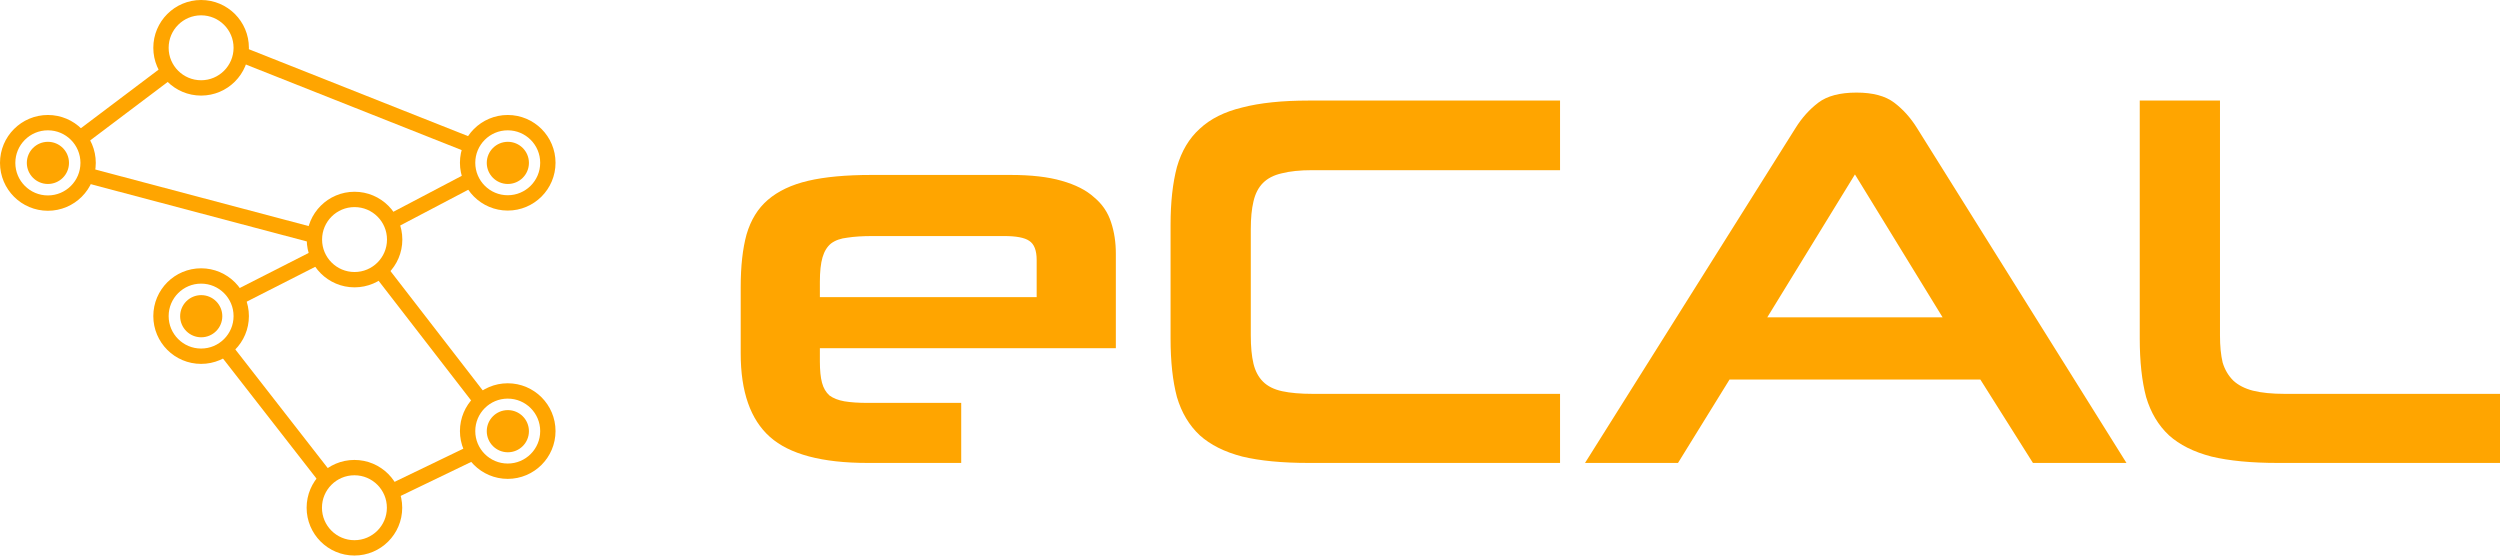
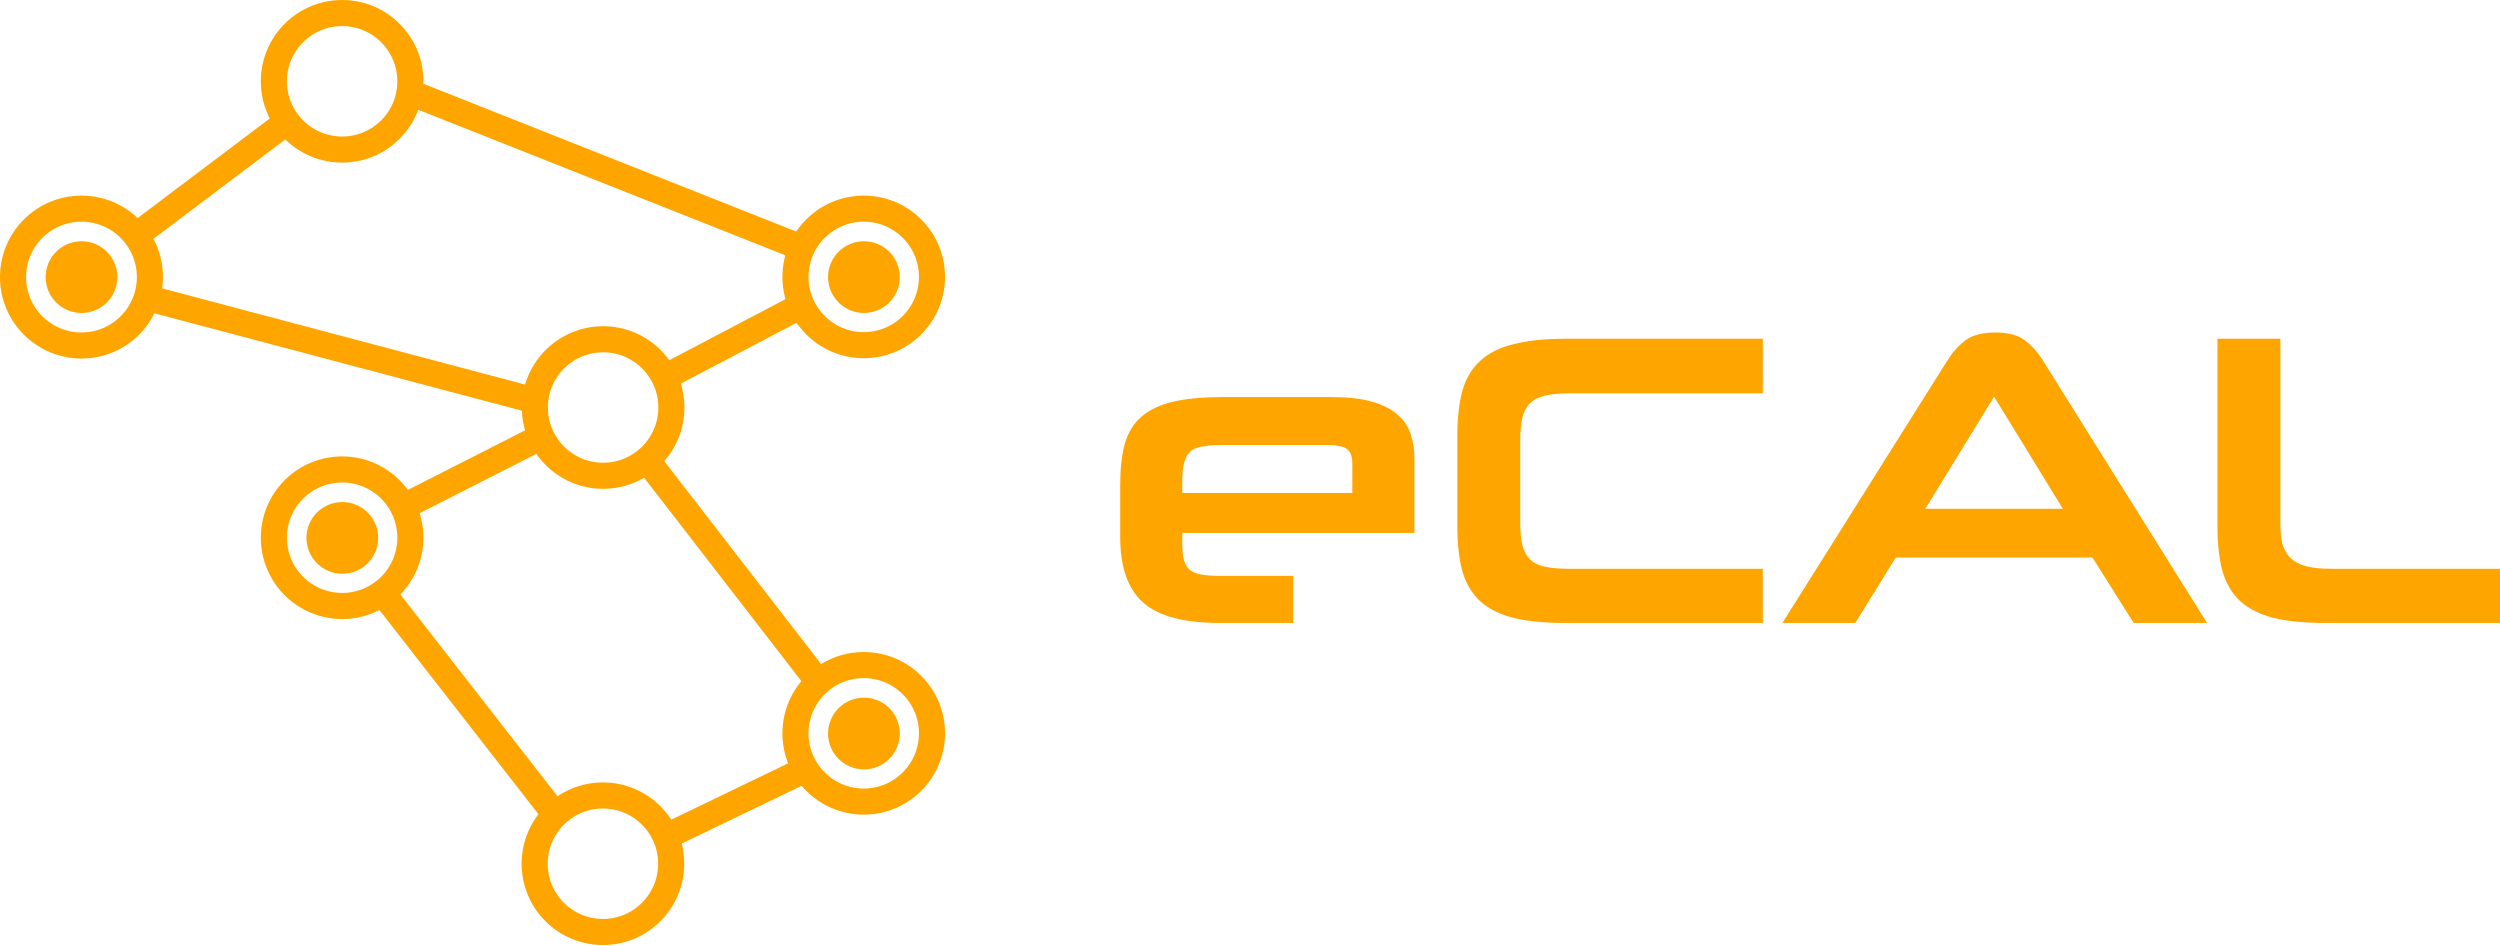
- <svg xmlns="http://www.w3.org/2000/svg" width="540.029mm" height="120mm" viewBox="0 0 540.029 120" version="1.1" id="svg8">
+ <svg xmlns="http://www.w3.org/2000/svg" width="317.451mm" height="120mm" viewBox="0 0 317.451 120" version="1.1" id="svg8">
  <defs id="defs2" />
  <g id="layer1" transform="translate(89.18517,-100)">
    <g id="g92" transform="matrix(0.75,0,0,0.75,-111.6843,93.88063)">
      <ellipse style="fill:none;fill-opacity:1;stroke:#ffa500;stroke-width:4.416;stroke-linejoin:miter;stroke-dasharray:none;stroke-opacity:1;paint-order:normal" id="path65-9" cx="87.921" cy="21.924" rx="11.557" ry="11.557" />
      <ellipse style="fill:none;fill-opacity:1;stroke:#ffa500;stroke-width:4.416;stroke-linejoin:miter;stroke-dasharray:none;stroke-opacity:1;paint-order:normal" id="path65-9-8" cx="132.111" cy="77.154" rx="11.557" ry="11.557" />
      <ellipse style="fill:none;fill-opacity:1;stroke:#ffa500;stroke-width:4.416;stroke-linejoin:miter;stroke-dasharray:none;stroke-opacity:1;paint-order:normal" id="path65-9-8-6" cx="132.077" cy="154.394" rx="11.557" ry="11.557" />
      <ellipse style="fill:none;fill-opacity:1;stroke:#ffa500;stroke-width:4.416;stroke-linejoin:miter;stroke-dasharray:none;stroke-opacity:1;paint-order:normal" id="path65" cx="43.792" cy="55.07" rx="11.586" ry="11.586" />
      <circle style="fill:#ffa500;fill-opacity:1;stroke:none;stroke-width:0;stroke-linejoin:miter;stroke-dasharray:none;stroke-opacity:1;paint-order:normal" id="path3625" cx="43.798" cy="55.075" r="6.072" />
      <ellipse style="fill:none;fill-opacity:1;stroke:#ffa500;stroke-width:4.416;stroke-linejoin:miter;stroke-dasharray:none;stroke-opacity:1;paint-order:normal" id="path65-97" cx="176.234" cy="55.042" rx="11.557" ry="11.557" />
      <circle style="fill:#ffa500;fill-opacity:1;stroke:none;stroke-width:0;stroke-linejoin:miter;stroke-dasharray:none;stroke-opacity:1;paint-order:normal" id="path3625-3" cx="176.267" cy="55.075" r="6.072" />
      <ellipse style="fill:none;fill-opacity:1;stroke:#ffa500;stroke-width:4.416;stroke-linejoin:miter;stroke-dasharray:none;stroke-opacity:1;paint-order:normal" id="path65-97-8" cx="87.921" cy="99.198" rx="11.557" ry="11.557" />
      <circle style="fill:#ffa500;fill-opacity:1;stroke:none;stroke-width:0;stroke-linejoin:miter;stroke-dasharray:none;stroke-opacity:1;paint-order:normal" id="path3625-3-7" cx="87.954" cy="99.232" r="6.072" />
      <ellipse style="fill:none;fill-opacity:1;stroke:#ffa500;stroke-width:4.416;stroke-linejoin:miter;stroke-dasharray:none;stroke-opacity:1;paint-order:normal" id="path65-97-8-3" cx="176.234" cy="132.316" rx="11.557" ry="11.557" />
      <circle style="fill:#ffa500;fill-opacity:1;stroke:none;stroke-width:0;stroke-linejoin:miter;stroke-dasharray:none;stroke-opacity:1;paint-order:normal" id="path3625-3-7-7" cx="176.267" cy="132.349" r="6.072" />
      <path style="fill:#000000;fill-opacity:1;stroke:#ffa500;stroke-width:4.416;stroke-linejoin:miter;stroke-dasharray:none;stroke-opacity:1;paint-order:normal" d="M 53.039,48.042 78.5,28.849" id="path7177" />
      <path style="fill:#000000;fill-opacity:1;stroke:#ffa500;stroke-width:4.416;stroke-linejoin:miter;stroke-dasharray:none;stroke-opacity:1;paint-order:normal" d="m 54.997,58.619 65.024,17.235" id="path7179" />
      <path style="fill:#000000;fill-opacity:1;stroke:#ffa500;stroke-width:4.416;stroke-linejoin:miter;stroke-miterlimit:4;stroke-dasharray:none;stroke-opacity:1;paint-order:normal" d="M 99.26,23.756 165.46,50.001" id="path7181" />
      <path style="fill:#000000;fill-opacity:1;stroke:#ffa500;stroke-width:4.416;stroke-linejoin:miter;stroke-dasharray:none;stroke-opacity:1;paint-order:normal" d="M 165.851,59.794 142.74,71.937" id="path7183" />
      <path style="fill:#000000;fill-opacity:1;stroke:#ffa500;stroke-width:4.416;stroke-linejoin:miter;stroke-dasharray:none;stroke-opacity:1;paint-order:normal" d="M 98.477,93.873 121.588,82.121" id="path7185" />
      <path style="fill:#000000;fill-opacity:1;stroke:#ffa500;stroke-width:4.416;stroke-linejoin:miter;stroke-dasharray:none;stroke-opacity:1;paint-order:normal" d="M 168.593,123.643 139.215,85.647" id="path7189" />
      <path style="fill:none;fill-opacity:1;stroke:#ffa500;stroke-width:4.416;stroke-linecap:round;stroke-linejoin:round;stroke-dasharray:none;stroke-opacity:1;paint-order:normal" d="m 94.916,108.722 28.987,37.213" id="path7217" />
      <path style="display:inline;fill:none;fill-opacity:1;stroke:#ffa500;stroke-width:4.416;stroke-linecap:round;stroke-linejoin:round;stroke-dasharray:none;stroke-opacity:1;paint-order:normal" d="m 143.488,149.46 21.936,-10.576" id="path7219" />
    </g>
    <g aria-label="eCAL" id="text921" style="font-size:114.778px;line-height:1.25;font-family:sans-serif;-inkscape-font-specification:sans-serif;fill:#ffa500;fill-opacity:1;stroke-width:0.842" transform="translate(10)">
-       <path d="m 77.917,175.208 v 2.869 q 0,2.869 0.459,4.591 0.459,1.722 1.607,2.755 1.263,0.918 3.214,1.263 2.066,0.344 5.05,0.344 h 20.201 v 12.97 H 88.247 q -14.806,0 -21.119,-5.624 -6.313,-5.624 -6.313,-18.02 v -14.347 q 0,-6.772 1.263,-11.363 1.377,-4.706 4.591,-7.461 3.329,-2.869 8.723,-4.132 5.395,-1.263 13.659,-1.263 h 30.072 q 6.657,0 11.019,1.263 4.476,1.263 7.001,3.558 2.64,2.181 3.673,5.395 1.033,3.099 1.033,6.772 v 20.43 z m 46.829,-19.053 q 0,-3.099 -1.607,-4.132 -1.492,-1.033 -5.395,-1.033 H 89.28 q -3.214,0 -5.395,0.344 -2.181,0.23 -3.558,1.263 -1.263,1.033 -1.836,2.984 -0.574,1.951 -0.574,5.28 v 3.329 h 46.829 z" style="font-style:normal;font-variant:normal;font-weight:normal;font-stretch:normal;font-size:114.778px;font-family:Neuropolitical;-inkscape-font-specification:Neuropolitical;fill:#ffa500;fill-opacity:1;stroke-width:0.842" id="path853" />
-       <path d="m 183.512,200 q -8.608,0 -14.347,-1.377 -5.739,-1.492 -9.182,-4.591 -3.443,-3.214 -4.935,-8.264 -1.377,-5.165 -1.377,-12.626 v -24.562 q 0,-7.346 1.377,-12.511 1.492,-5.165 4.935,-8.264 3.443,-3.214 9.182,-4.591 5.739,-1.492 14.347,-1.492 h 54.29 v 15.036 h -53.487 q -4.017,0 -6.657,0.689 -2.525,0.574 -4.017,2.066 -1.492,1.492 -2.066,4.017 -0.574,2.41 -0.574,5.968 v 22.956 q 0,3.673 0.574,6.083 0.574,2.41 2.066,3.902 1.492,1.492 4.132,2.066 2.64,0.574 6.657,0.574 h 53.372 v 14.921 z" style="font-style:normal;font-variant:normal;font-weight:normal;font-stretch:normal;font-size:114.778px;font-family:Neuropolitical;-inkscape-font-specification:Neuropolitical;fill:#ffa500;fill-opacity:1;stroke-width:0.842" id="path855" />
-       <path d="m 328.591,181.98 h -54.175 l -11.133,18.02 h -20.086 l 45.452,-72.31 q 2.066,-3.329 4.935,-5.509 2.869,-2.181 8.264,-2.181 5.28,0 8.149,2.181 2.869,2.181 4.935,5.509 l 45.223,72.31 h -20.201 z m -46.026,-13.429 h 37.877 l -18.938,-30.875 z" style="font-style:normal;font-variant:normal;font-weight:normal;font-stretch:normal;font-size:114.778px;font-family:Neuropolitical;-inkscape-font-specification:Neuropolitical;fill:#ffa500;fill-opacity:1;stroke-width:0.842" id="path857" />
-       <path d="m 392.867,200 q -8.608,0 -14.347,-1.377 -5.739,-1.492 -9.182,-4.591 -3.443,-3.214 -4.935,-8.264 -1.377,-5.165 -1.377,-12.626 v -51.421 h 17.331 v 50.732 q 0,3.443 0.574,5.854 0.689,2.296 2.296,3.902 1.607,1.492 4.247,2.181 2.755,0.689 6.887,0.689 h 46.485 v 14.921 z" style="font-style:normal;font-variant:normal;font-weight:normal;font-stretch:normal;font-size:114.778px;font-family:Neuropolitical;-inkscape-font-specification:Neuropolitical;fill:#ffa500;fill-opacity:1;stroke-width:0.842" id="path859" />
+       <g aria-label="eCAL" id="text858" style="font-size:52.917px;line-height:1.25;font-family:sans-serif;-inkscape-font-specification:sans-serif;stroke-width:0.223">
+         <path d="m 50.943,167.673 v 1.323 q 0,1.323 0.212,2.117 0.212,0.794 0.741,1.27 0.582,0.423 1.482,0.582 0.953,0.159 2.328,0.159 h 9.313 v 5.98 h -9.313 q -6.826,0 -9.737,-2.593 -2.91,-2.593 -2.91,-8.308 v -6.615 q 0,-3.122 0.582,-5.239 0.635,-2.17 2.117,-3.44 1.535,-1.323 4.022,-1.905 2.487,-0.582 6.297,-0.582 h 13.864 q 3.069,0 5.08,0.582 2.064,0.582 3.228,1.64 1.217,1.005 1.693,2.487 0.476,1.429 0.476,3.122 v 9.419 z m 21.59,-8.784 q 0,-1.429 -0.741,-1.905 -0.688,-0.476 -2.487,-0.476 H 56.182 q -1.482,0 -2.487,0.159 -1.005,0.106 -1.64,0.582 -0.582,0.476 -0.847,1.376 -0.265,0.9 -0.265,2.434 v 1.535 h 21.59 z" style="font-style:normal;font-variant:normal;font-weight:normal;font-stretch:normal;font-size:52.917px;font-family:Neuropolitical;-inkscape-font-specification:Neuropolitical;stroke-width:0.223" id="path854" />
+         <path d="m 99.627,179.103 q -3.969,0 -6.615,-0.635 -2.646,-0.688 -4.233,-2.117 -1.588,-1.482 -2.275,-3.81 Q 85.868,170.16 85.868,166.72 v -11.324 q 0,-3.387 0.635,-5.768 0.688,-2.381 2.275,-3.81 1.588,-1.482 4.233,-2.117 2.646,-0.688 6.615,-0.688 h 25.03 v 6.932 H 99.997 q -1.852,0 -3.069,0.318 -1.164,0.265 -1.852,0.953 -0.688,0.688 -0.953,1.852 -0.265,1.111 -0.265,2.752 v 10.583 q 0,1.693 0.265,2.805 0.265,1.111 0.953,1.799 0.688,0.688 1.905,0.953 1.217,0.265 3.069,0.265 h 24.606 v 6.879 z" style="font-style:normal;font-variant:normal;font-weight:normal;font-stretch:normal;font-size:52.917px;font-family:Neuropolitical;-inkscape-font-specification:Neuropolitical;stroke-width:0.223" id="path856" />
+         <path d="m 166.513,170.795 h -24.977 l -5.133,8.308 h -9.26 l 20.955,-33.338 q 0.953,-1.535 2.275,-2.54 1.323,-1.005 3.81,-1.005 2.434,0 3.757,1.005 1.323,1.005 2.275,2.54 l 20.849,33.338 h -9.313 z m -21.22,-6.191 h 17.463 l -8.731,-14.235 z" style="font-style:normal;font-variant:normal;font-weight:normal;font-stretch:normal;font-size:52.917px;font-family:Neuropolitical;-inkscape-font-specification:Neuropolitical;stroke-width:0.223" id="path858" />
+         <path d="m 196.146,179.103 q -3.969,0 -6.615,-0.635 -2.646,-0.688 -4.233,-2.117 -1.587,-1.482 -2.275,-3.81 -0.635,-2.381 -0.635,-5.821 v -23.707 h 7.99 v 23.389 q 0,1.587 0.265,2.699 0.318,1.058 1.058,1.799 0.741,0.688 1.958,1.005 1.27,0.318 3.175,0.318 h 21.431 v 6.879 z" style="font-style:normal;font-variant:normal;font-weight:normal;font-stretch:normal;font-size:52.917px;font-family:Neuropolitical;-inkscape-font-specification:Neuropolitical;stroke-width:0.223" id="path860" />
+       </g>
    </g>
  </g>
</svg>
